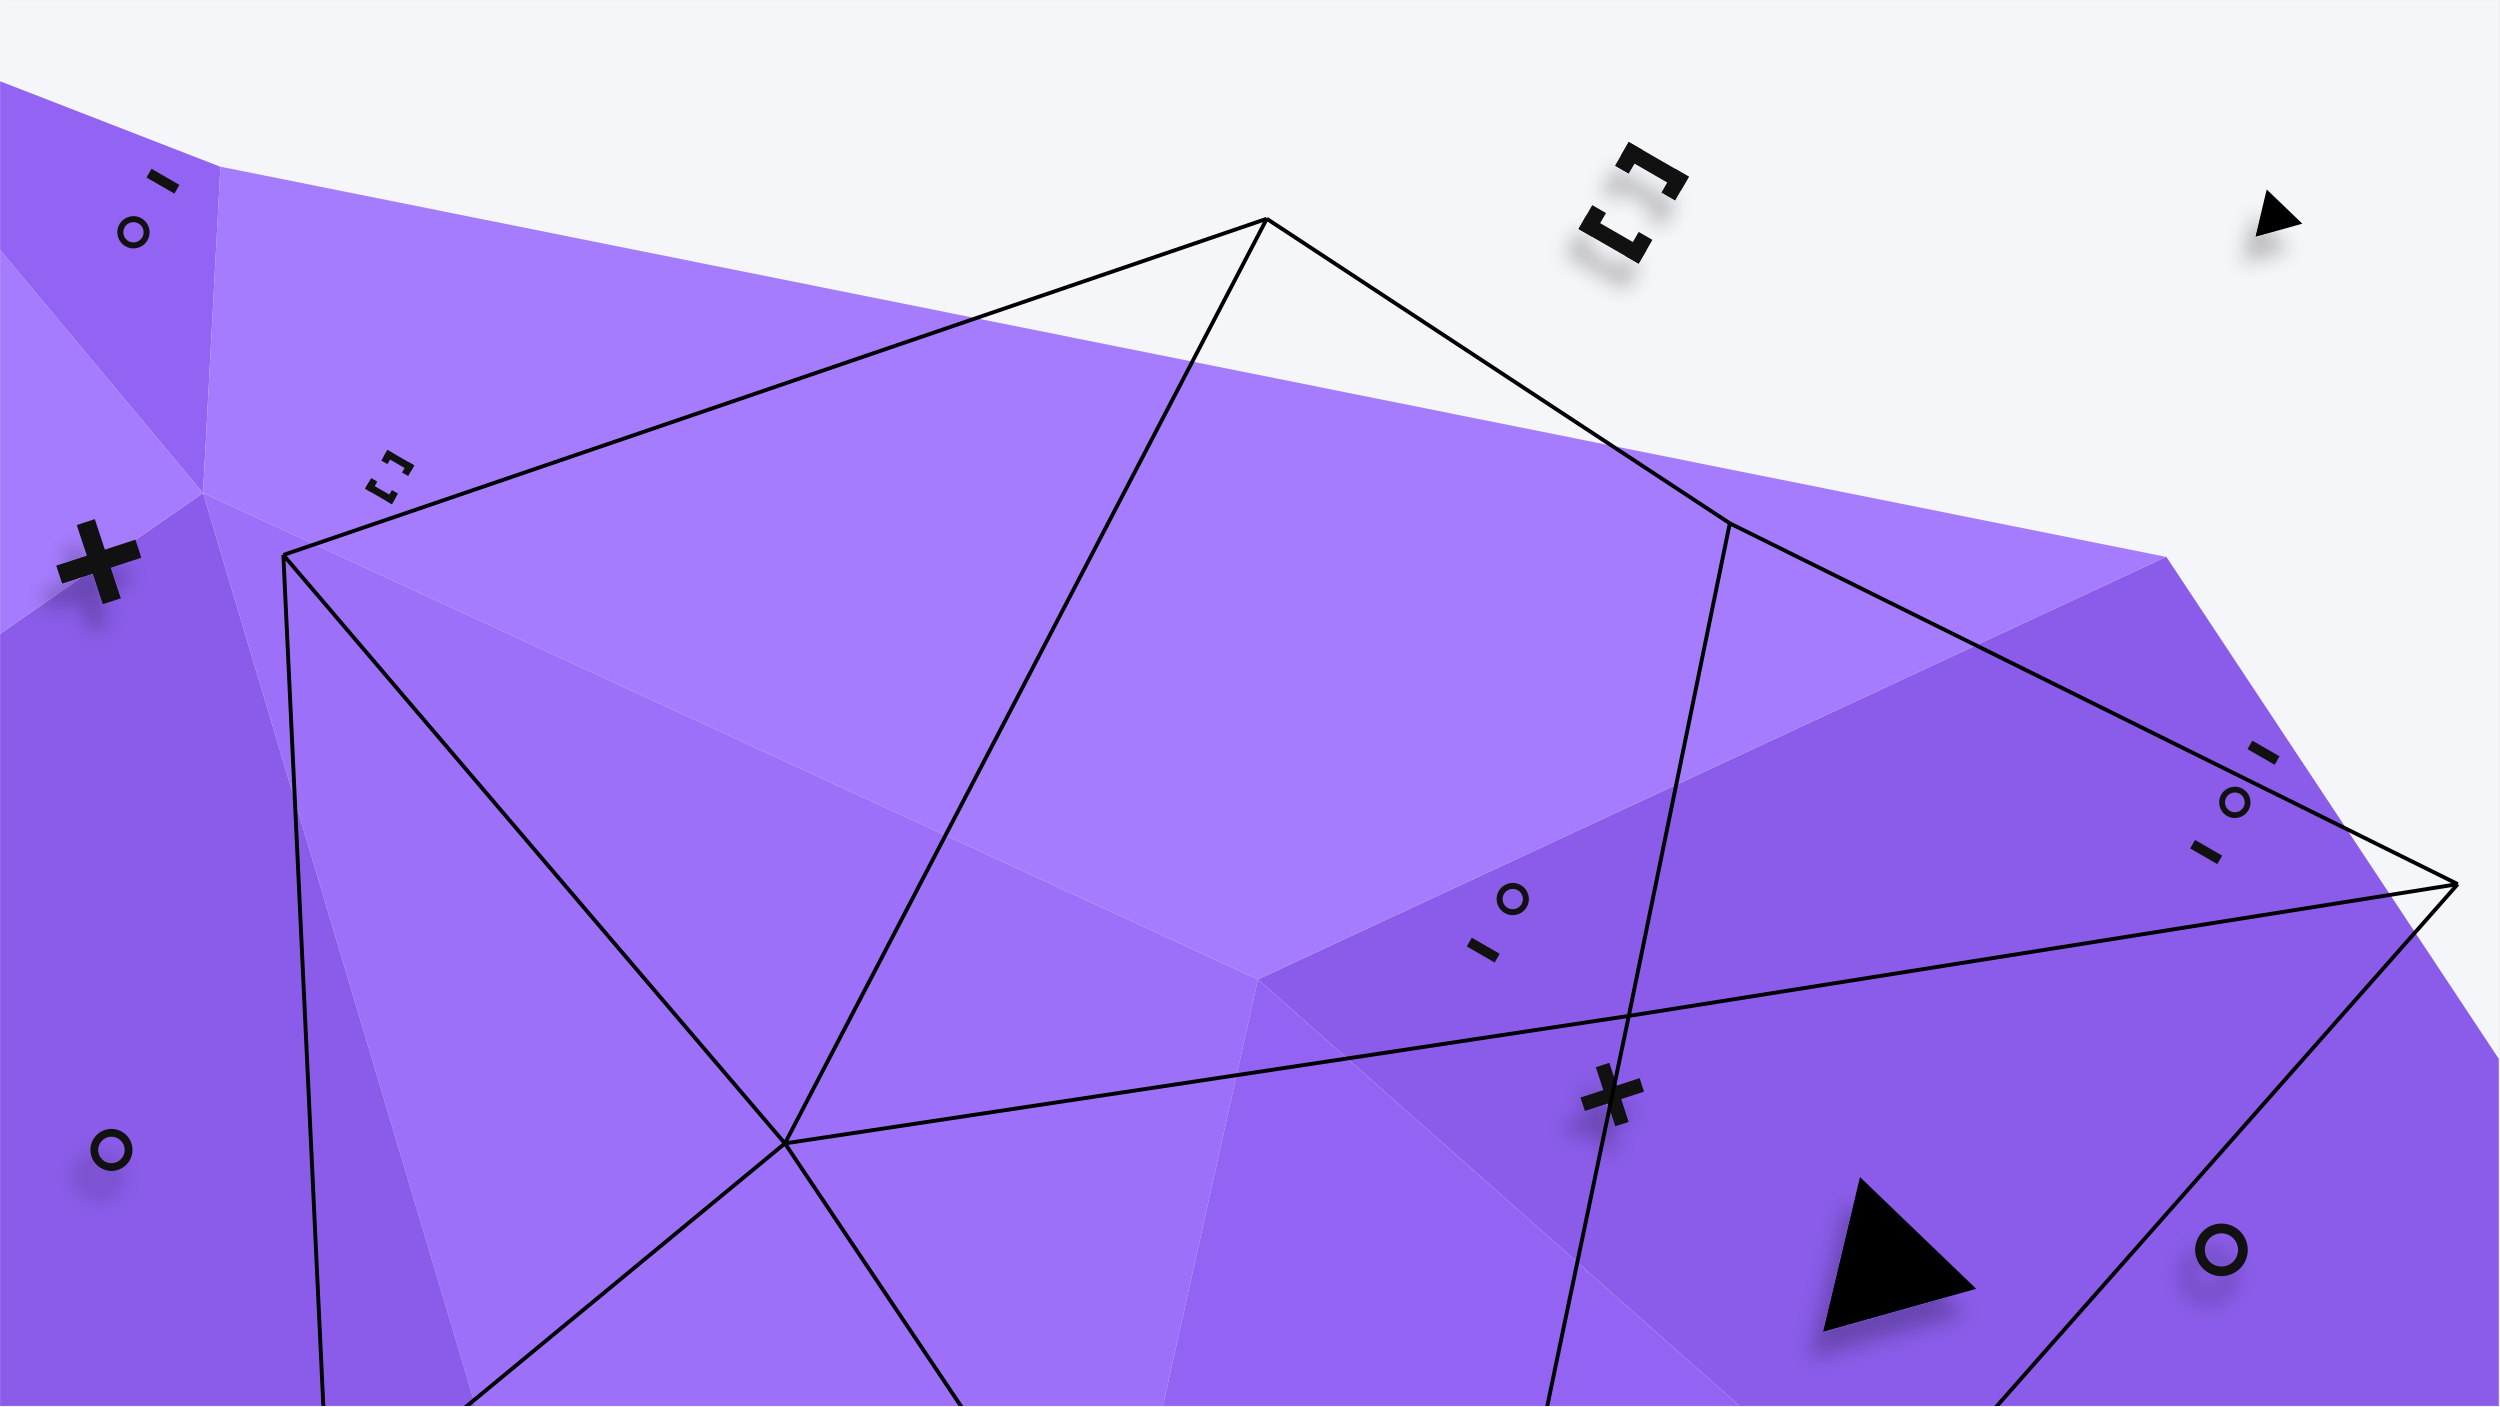
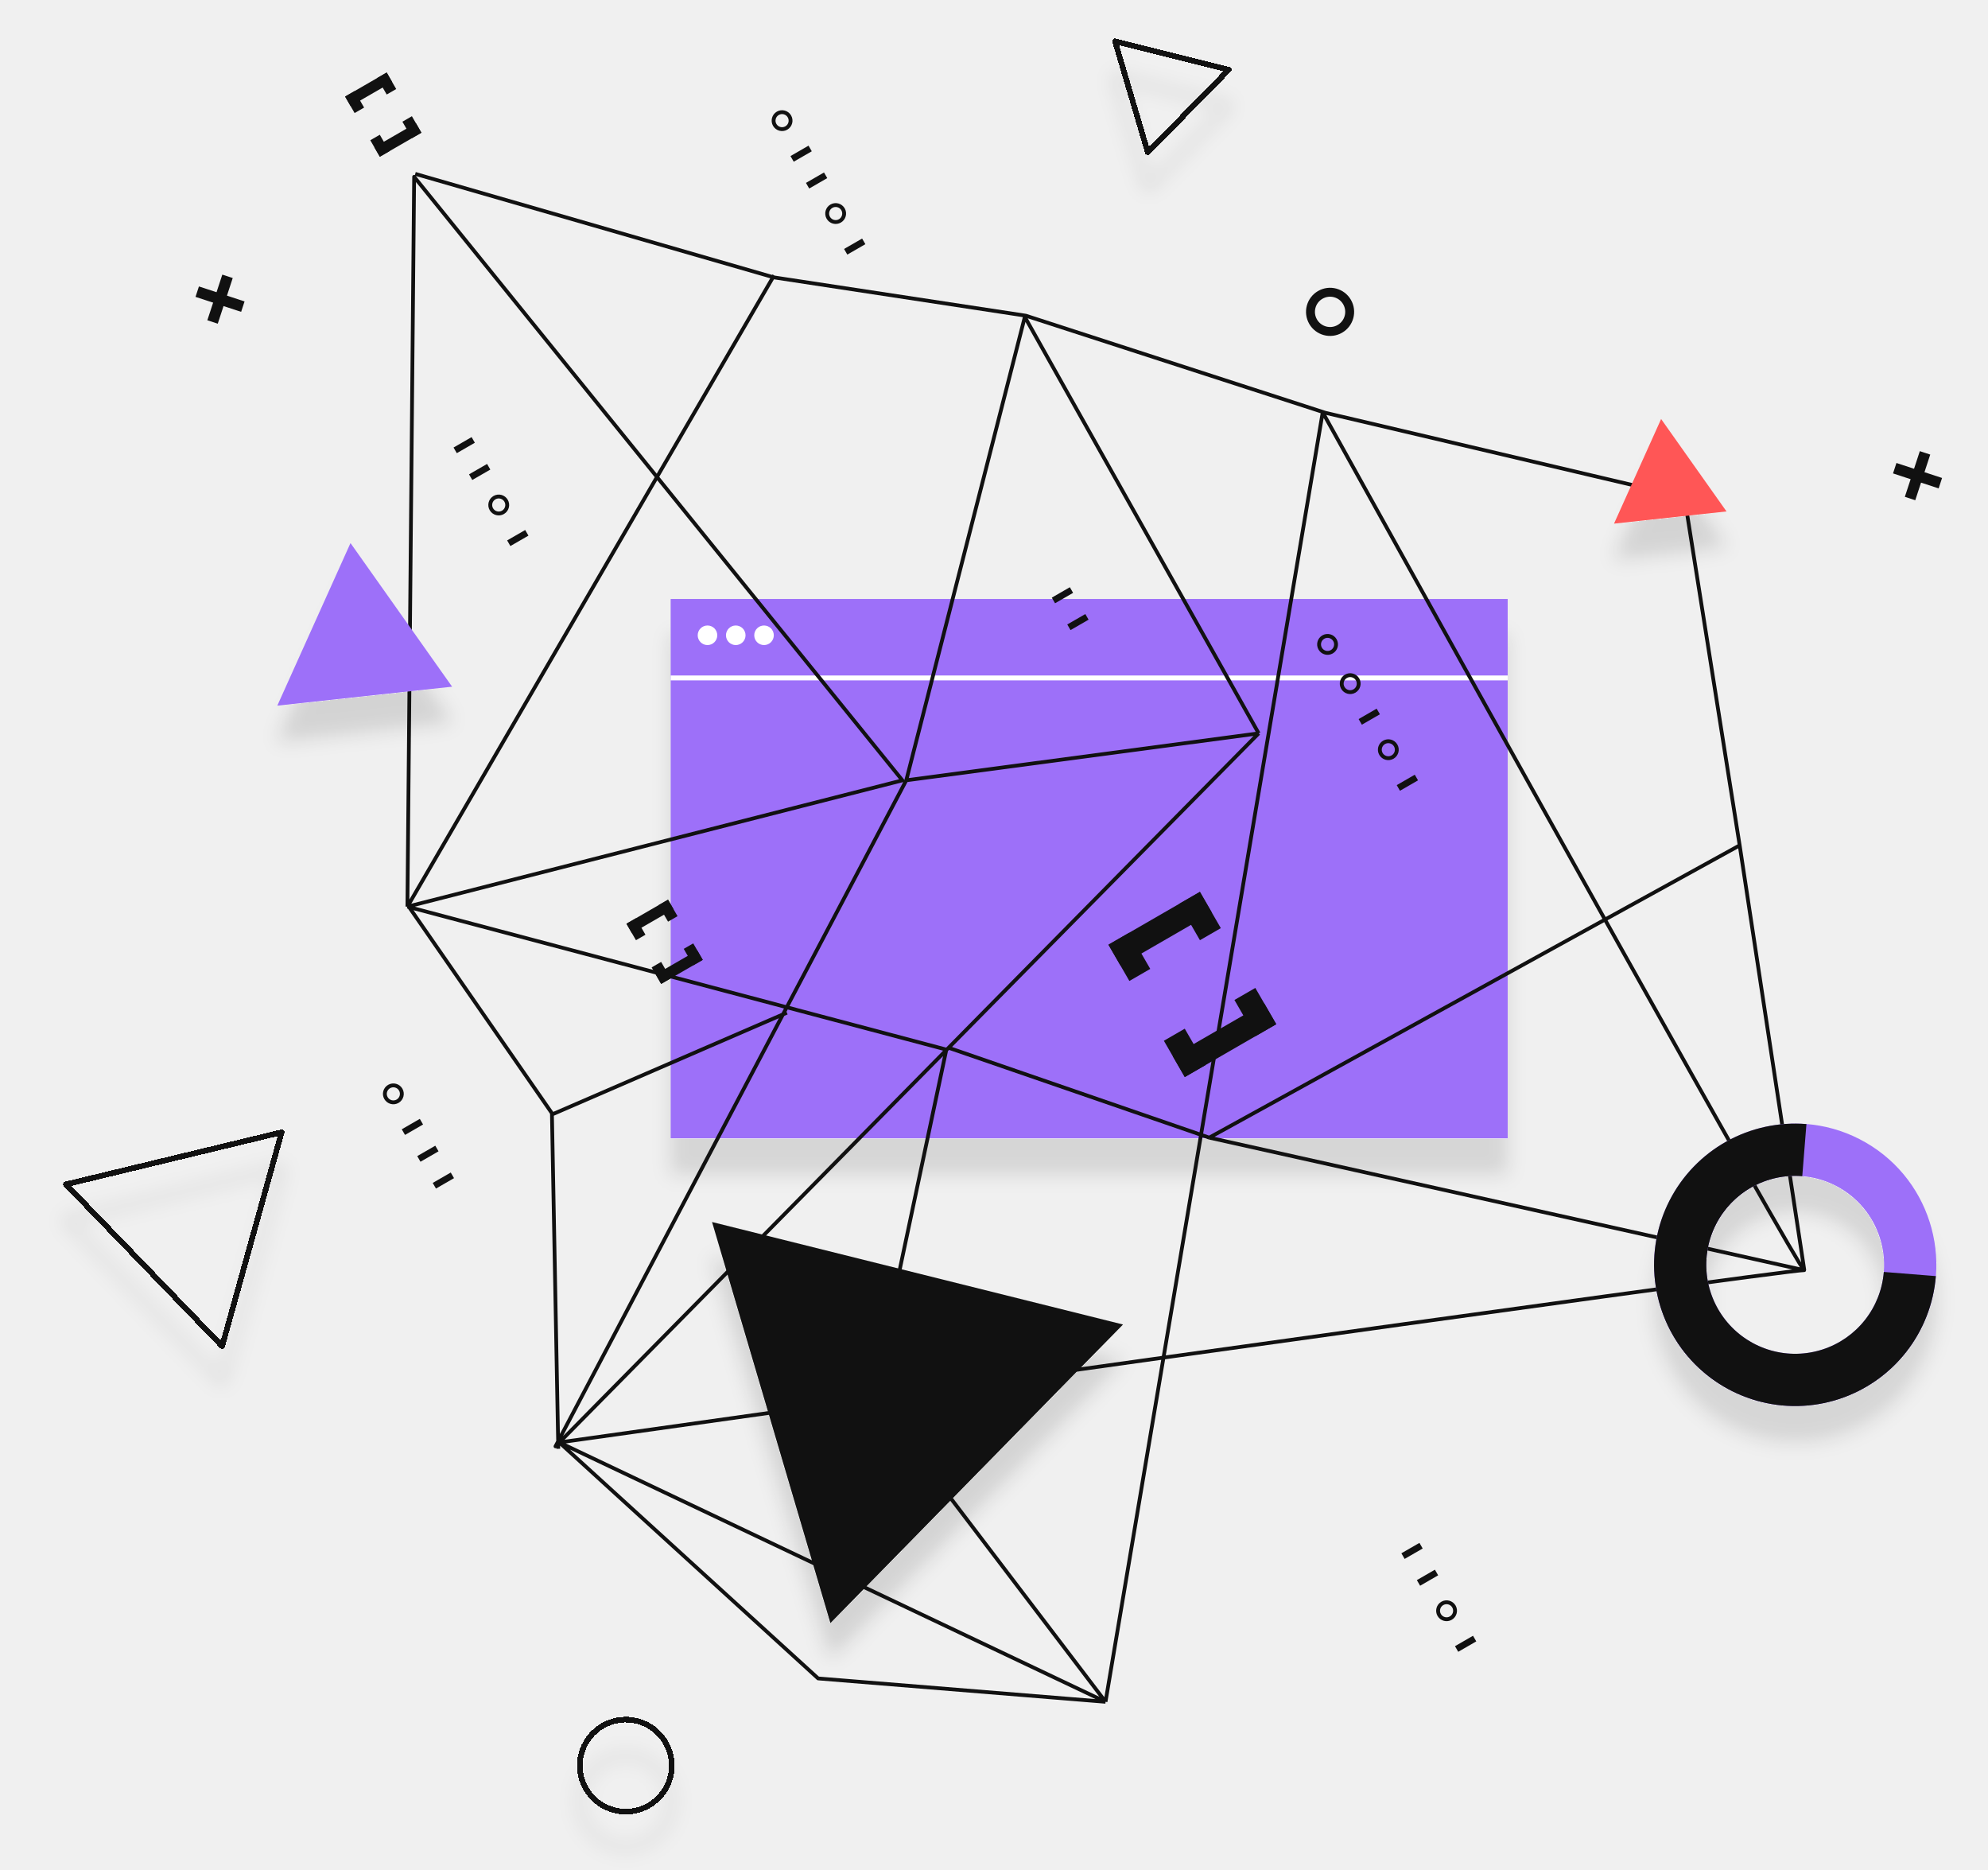
- <svg xmlns="http://www.w3.org/2000/svg" width="1921" height="1081" viewBox="0 0 1921 1081" fill="none">
-   <g clip-path="url(#clip0_329_1309)">
-     <rect width="1920" height="1080" transform="matrix(-1 0 0 1 1920.07 0.300781)" fill="#F5F6F9" />
-     <path d="M156.056 378.806L667.821 2093.95L966.58 752.556L156.056 378.806Z" fill="#9D70F9" />
-     <path d="M2153.07 1803.39L2207.76 1248.08L1664.59 427.815L966.568 752.555L2153.07 1803.39Z" fill="#8A5CE9" />
-     <path d="M156.03 378.852L-859.795 1082.91L667.952 2094.03L156.03 378.852Z" fill="#8A5CE9" />
-     <path d="M2153.09 1803.38L966.576 752.559L667.822 2093.96L2153.09 1803.38Z" fill="#9364F4" />
-     <path d="M169.38 128.151L-160.078 0.301L156.015 378.874L169.38 128.151Z" fill="#9364F4" />
-     <path d="M156.037 378.847L-160.059 0.309L-1165.25 105.314L-859.798 1082.92L156.037 378.847Z" fill="#A67CFF" />
-     <path d="M1664.47 427.907L169.359 128.093L156.025 378.834L966.586 752.557L1664.47 427.907Z" fill="#A67CFF" />
-     <rect width="24.085" height="7.517" transform="matrix(0.866025 0.5 0.5 -0.866025 1726.98 575.626)" fill="#111111" />
-     <path d="M1711.24 626.979C1717 630.305 1724.36 628.331 1727.69 622.571C1731.01 616.812 1729.04 609.446 1723.28 606.121C1717.52 602.795 1710.15 604.769 1706.83 610.529C1703.5 616.289 1705.48 623.654 1711.24 626.979ZM1721.05 609.983C1724.68 612.077 1725.92 616.715 1723.82 620.341C1721.73 623.968 1717.09 625.211 1713.47 623.117C1709.84 621.023 1708.6 616.386 1710.69 612.759C1712.78 609.132 1717.42 607.89 1721.05 609.983Z" fill="#111111" />
-     <rect width="24.085" height="7.517" transform="matrix(0.866025 0.5 0.5 -0.866025 1682.91 651.938)" fill="#111111" />
-     <g filter="url(#filter0_d_329_1309)">
-       <rect width="64.058" height="14.63" transform="matrix(-0.950132 0.311848 0.311848 0.950132 104.053 414.652)" fill="#111111" />
-       <rect width="64.058" height="14.63" transform="matrix(0.311848 0.950132 0.950132 -0.311848 58.9668 403.442)" fill="#111111" />
-     </g>
-     <g filter="url(#filter1_d_329_1309)">
-       <rect width="47.839" height="10.925" transform="matrix(-0.950132 0.311848 0.311848 0.950132 1259.88 828.419)" fill="#111111" />
-       <rect width="47.839" height="10.925" transform="matrix(0.311848 0.950132 0.950132 -0.311848 1226.21 820.047)" fill="#111111" />
-     </g>
-     <g filter="url(#filter2_d_329_1309)">
-       <path d="M77.558 897.598C85.286 902.06 95.167 899.412 99.628 891.684C104.09 883.957 101.442 874.076 93.715 869.614C85.987 865.153 76.106 867.801 71.644 875.528C67.183 883.255 69.831 893.137 77.558 897.598ZM90.723 874.796C95.588 877.605 97.255 883.827 94.446 888.693C91.637 893.558 85.415 895.225 80.55 892.416C75.684 889.607 74.017 883.385 76.826 878.52C79.635 873.654 85.857 871.987 90.723 874.796Z" fill="#111111" />
-     </g>
-     <path d="M973.393 168.104L603.131 878.581M973.393 168.104L217.725 426.434M973.393 168.104L1329.18 402.115M603.131 878.581L217.725 426.434M603.131 878.581L252.571 1168.11M603.131 878.581L1081.8 1592.97M603.131 878.581L1251.57 780.633M217.725 426.434L252.571 1168.11M252.571 1168.11L1081.8 1592.97M1329.18 402.115L1251.57 780.633M1329.18 402.115L1888.53 679.357M1251.57 780.633L1081.8 1592.97M1251.57 780.633L1888.53 679.357M1081.8 1592.97L1888.53 679.357" stroke="black" stroke-width="3" />
-     <rect width="9.433" height="5.436" transform="matrix(-0.5 0.866025 0.866025 0.5 297.713 345.724)" fill="#111111" />
-     <rect width="9.433" height="5.436" transform="matrix(-0.5 0.866025 0.866025 0.5 313.617 354.908)" fill="#111111" />
-     <rect width="23.803" height="5.436" transform="matrix(0.866025 0.5 0.5 -0.866025 294.994 350.432)" fill="#111111" />
-     <rect x="280.502" y="375.528" width="9.433" height="5.436" transform="rotate(-60 280.502 375.528)" fill="#111111" />
-     <rect x="296.41" y="384.709" width="9.433" height="5.436" transform="rotate(-60 296.41 384.709)" fill="#111111" />
-     <rect x="283.223" y="370.821" width="23.803" height="5.436" transform="rotate(30 283.223 370.821)" fill="#111111" />
-     <g filter="url(#filter3_d_329_1309)">
-       <path d="M1400.82 1023.36L1518.51 990.314L1429.2 904.455L1400.82 1023.36Z" fill="black" />
-     </g>
-     <g filter="url(#filter4_d_329_1309)">
-       <path d="M1696.85 977.943C1706.52 983.529 1718.9 980.214 1724.48 970.538C1730.07 960.862 1726.75 948.49 1717.08 942.903C1707.4 937.317 1695.03 940.632 1689.44 950.308C1683.86 959.984 1687.17 972.357 1696.85 977.943ZM1713.33 949.392C1719.42 952.909 1721.51 960.7 1717.99 966.792C1714.48 972.884 1706.69 974.972 1700.59 971.454C1694.5 967.937 1692.41 960.147 1695.93 954.054C1699.45 947.962 1707.24 945.874 1713.33 949.392Z" fill="#111111" />
-     </g>
-     <path d="M1156.2 701.563C1162.12 704.983 1169.7 702.954 1173.12 697.029C1176.54 691.105 1174.51 683.53 1168.58 680.109C1162.66 676.689 1155.08 678.719 1151.66 684.643C1148.24 690.567 1150.27 698.143 1156.2 701.563ZM1166.29 684.082C1170.02 686.236 1171.3 691.005 1169.14 694.736C1166.99 698.466 1162.22 699.744 1158.49 697.59C1154.76 695.437 1153.48 690.667 1155.64 686.937C1157.79 683.206 1162.56 681.928 1166.29 684.082Z" fill="#111111" />
-     <rect width="24.773" height="7.732" transform="matrix(0.866025 0.5 0.5 -0.866025 1127.07 727.237)" fill="#111111" />
-     <path d="M108.747 167.758C102.823 164.338 95.248 166.368 91.827 172.292C88.407 178.216 90.437 185.792 96.361 189.212C102.285 192.632 109.861 190.603 113.281 184.678C116.701 178.754 114.672 171.179 108.747 167.758ZM98.655 185.239C94.924 183.086 93.646 178.316 95.8 174.586C97.954 170.856 102.723 169.577 106.454 171.731C110.184 173.885 111.462 178.655 109.308 182.385C107.155 186.115 102.385 187.393 98.655 185.239Z" fill="#111111" />
-     <rect width="24.773" height="7.732" transform="matrix(-0.866026 -0.5 -0.5 0.866026 137.877 142.084)" fill="#111111" />
-     <g filter="url(#filter5_d_329_1309)">
-       <path d="M1733.05 181.988L1769.09 171.868L1741.74 145.573L1733.05 181.988Z" fill="black" />
-     </g>
-     <g filter="url(#filter6_d_329_1309)">
-       <rect width="21.153" height="12.19" transform="matrix(-0.5 0.866025 0.866025 0.5 1251.51 109.103)" fill="#111111" />
-       <rect width="21.153" height="12.19" transform="matrix(-0.5 0.866025 0.866025 0.5 1287.17 129.698)" fill="#111111" />
-       <rect width="53.377" height="12.19" transform="matrix(0.866025 0.5 0.5 -0.866025 1245.42 119.66)" fill="#111111" />
-       <rect x="1212.92" y="175.939" width="21.153" height="12.19" transform="rotate(-60 1212.92 175.939)" fill="#111111" />
-       <rect x="1248.59" y="196.528" width="21.153" height="12.19" transform="rotate(-60 1248.59 196.528)" fill="#111111" />
-       <rect x="1219.01" y="165.384" width="53.377" height="12.19" transform="rotate(30 1219.01 165.384)" fill="#111111" />
-     </g>
+ <svg xmlns="http://www.w3.org/2000/svg" width="1057" height="994" viewBox="0 0 1057 994" fill="none">
+   <g filter="url(#filter0_d_754_607)">
+     <rect width="445.035" height="286.695" transform="matrix(-1 0 0 1 801.621 318.388)" fill="#9D70F9" />
+     <rect width="445.035" height="2.604" transform="matrix(-1 0 0 1 801.621 359.058)" fill="white" />
+   </g>
+   <ellipse cx="5.202" cy="5.204" rx="5.202" ry="5.204" transform="matrix(-1 0 0 1 381.367 332.482)" fill="white" />
+   <ellipse cx="5.202" cy="5.204" rx="5.202" ry="5.204" transform="matrix(-1 0 0 1 396.396 332.482)" fill="white" />
+   <ellipse cx="5.202" cy="5.204" rx="5.202" ry="5.204" transform="matrix(-1 0 0 1 411.426 332.482)" fill="white" />
+   <path d="M481.853 414.768L544.885 168.475L669.229 389.814M481.853 414.768L669.229 389.814M481.853 414.768L295.345 768.817L669.229 389.814M411.596 146.352L349.313 253.544M349.313 253.544L216.615 481.927M349.313 253.544L479.791 414.793L216.615 481.927M349.313 253.544L220.196 93.979L216.615 481.927M216.615 481.927L503.168 557.915L464.137 742.024L587.798 904.594M297.382 766.729L434.999 892.176L587.798 904.594M297.382 766.729C383.93 754.525 504.26 737.613 618.62 721.64M297.382 766.729L587.798 904.594M959.246 675.158C954.59 671.267 787.165 370.477 703.267 219.181L618.62 721.64M959.246 675.158C959.289 675.195 959.318 675.205 959.333 675.19M959.246 675.158C959.321 675.162 959.35 675.173 959.333 675.19M959.246 675.158C954.856 674.928 793.737 697.182 618.62 721.64M959.333 675.19L924.965 449.349M959.333 675.19L642.942 604.72M618.62 721.64L587.798 904.594M220.78 92.414L411.499 147.448L545.452 167.811L704.613 219.4L895.611 264.32L924.965 449.349M924.965 449.349L642.942 604.72M642.942 604.72L504.187 556.871M418.376 538.302L293.453 592.422M217.146 481.624L293.453 591.747L296.829 770.106" stroke="#111111" stroke-width="2" stroke-linejoin="round" />
+   <rect width="25.534" height="5.834" transform="matrix(0.950088 0.311981 -0.311714 0.950176 105.771 152.258)" fill="#111111" />
+   <rect width="25.544" height="5.831" transform="matrix(-0.311714 0.950176 -0.950089 -0.311981 123.742 147.788)" fill="#111111" />
+   <rect width="10.122" height="5.832" transform="matrix(0.499823 0.866127 -0.865923 0.500177 205.598 38.557)" fill="#111111" />
+   <rect width="10.122" height="5.832" transform="matrix(0.499822 0.866128 -0.865923 0.500178 188.537 48.4131)" fill="#111111" />
+   <rect width="25.536" height="5.833" transform="matrix(-0.865923 0.500177 -0.499822 -0.866128 208.514 43.6091)" fill="#111111" />
+   <rect width="10.122" height="5.832" transform="matrix(-0.499823 -0.866128 -0.865923 0.500177 224.061 70.5428)" fill="#111111" />
+   <rect width="10.122" height="5.832" transform="matrix(-0.499823 -0.866128 -0.865923 0.500177 206.996 80.3955)" fill="#111111" />
+   <rect width="25.536" height="5.833" transform="matrix(-0.865923 0.500178 0.499822 0.866128 221.146 65.4907)" fill="#111111" />
+   <rect width="22.259" height="12.825" transform="matrix(0.499822 0.866128 -0.865922 0.500178 637.977 474.073)" fill="#111111" />
+   <rect width="22.259" height="12.825" transform="matrix(0.499822 0.866128 -0.865923 0.500178 600.457 495.746)" fill="#111111" />
+   <rect width="56.154" height="12.828" transform="matrix(-0.865923 0.500177 -0.499823 -0.866128 644.389 485.183)" fill="#111111" />
+   <rect width="22.259" height="12.825" transform="matrix(-0.499822 -0.866128 -0.865923 0.500177 678.568 544.414)" fill="#111111" />
+   <rect width="22.259" height="12.825" transform="matrix(-0.499823 -0.866127 -0.865923 0.500177 641.049 566.082)" fill="#111111" />
+   <rect width="56.154" height="12.828" transform="matrix(-0.865923 0.500177 0.499823 0.866127 672.154 533.305)" fill="#111111" />
+   <rect width="10.122" height="5.832" transform="matrix(0.499824 0.866127 -0.865924 0.500176 355.186 478.231)" fill="#111111" />
+   <rect width="10.122" height="5.832" transform="matrix(0.499822 0.866128 -0.865922 0.500178 338.125 488.087)" fill="#111111" />
+   <rect width="25.536" height="5.833" transform="matrix(-0.865924 0.500176 -0.499824 -0.866127 358.102 483.283)" fill="#111111" />
+   <rect width="10.122" height="5.832" transform="matrix(-0.499821 -0.866129 -0.865922 0.500179 373.643 510.217)" fill="#111111" />
+   <rect width="10.122" height="5.832" transform="matrix(-0.499824 -0.866127 -0.865924 0.500176 356.578 520.07)" fill="#111111" />
+   <rect width="25.536" height="5.833" transform="matrix(-0.865923 0.500177 0.499823 0.866128 370.729 505.165)" fill="#111111" />
+   <rect width="25.534" height="5.834" transform="matrix(0.950089 0.31198 -0.311715 0.950176 1008.32 246.1)" fill="#111111" />
+   <rect width="25.544" height="5.831" transform="matrix(-0.311716 0.950175 -0.950089 -0.311979 1026.29 241.63)" fill="#111111" />
+   <path d="M211.913 586.241C209.263 587.771 205.875 586.863 204.344 584.213C202.814 581.564 203.722 578.176 206.372 576.647C209.022 575.117 212.41 576.025 213.94 578.675C215.471 581.324 214.563 584.712 211.913 586.241ZM207.398 578.423C205.73 579.386 205.158 581.519 206.121 583.188C207.085 584.856 209.218 585.428 210.887 584.465C212.555 583.502 213.127 581.369 212.163 579.7C211.2 578.032 209.066 577.46 207.398 578.423Z" fill="#111111" />
+   <rect width="11.08" height="3.458" transform="matrix(-0.86609 0.499887 -0.500112 -0.86596 224.939 597.73)" fill="#111111" />
+   <rect width="11.08" height="3.458" transform="matrix(-0.86609 0.499887 -0.500112 -0.86596 233.166 611.988)" fill="#111111" />
+   <rect width="11.08" height="3.458" transform="matrix(-0.86609 0.499887 -0.500112 -0.86596 241.395 626.246)" fill="#111111" />
+   <path d="M418.591 68.928C415.941 70.458 412.552 69.55 411.022 66.9C409.492 64.251 410.4 60.863 413.05 59.334C415.7 57.804 419.088 58.712 420.618 61.362C422.148 64.011 421.241 67.399 418.591 68.928ZM414.076 61.11C412.407 62.073 411.836 64.206 412.799 65.875C413.763 67.543 415.896 68.115 417.565 67.152C419.233 66.189 419.805 64.055 418.841 62.387C417.878 60.719 415.744 60.147 414.076 61.11Z" fill="#111111" />
+   <rect width="11.08" height="3.458" transform="matrix(-0.86609 0.499887 -0.500112 -0.86596 431.617 80.4169)" fill="#111111" />
+   <rect width="11.08" height="3.458" transform="matrix(-0.86609 0.499887 -0.500112 -0.86596 439.844 94.6748)" fill="#111111" />
+   <path d="M447.085 118.303C444.435 119.833 441.046 118.925 439.516 116.275C437.986 113.626 438.894 110.238 441.544 108.709C444.194 107.179 447.582 108.087 449.112 110.737C450.642 113.386 449.735 116.774 447.085 118.303ZM442.57 110.486C440.901 111.449 440.33 113.582 441.293 115.25C442.257 116.918 444.39 117.49 446.059 116.527C447.727 115.564 448.299 113.431 447.335 111.762C446.372 110.094 444.238 109.523 442.57 110.486Z" fill="#111111" />
+   <rect width="11.08" height="3.458" transform="matrix(-0.86609 0.499887 -0.500112 -0.86596 460.109 129.792)" fill="#111111" />
+   <rect width="11.08" height="3.458" transform="matrix(-0.86609 0.499887 -0.500112 -0.86596 252.473 235.341)" fill="#111111" />
+   <rect width="11.08" height="3.458" transform="matrix(-0.86609 0.499887 -0.500112 -0.86596 260.701 249.599)" fill="#111111" />
+   <path d="M267.942 273.227C265.292 274.757 261.904 273.849 260.374 271.199C258.844 268.55 259.751 265.162 262.401 263.633C265.051 262.103 268.44 263.011 269.97 265.661C271.5 268.31 270.592 271.698 267.942 273.227ZM263.427 265.409C261.759 266.372 261.187 268.505 262.151 270.173C263.114 271.842 265.248 272.413 266.916 271.45C268.585 270.487 269.156 268.354 268.193 266.686C267.229 265.018 265.096 264.446 263.427 265.409Z" fill="#111111" />
+   <rect width="11.08" height="3.458" transform="matrix(-0.86609 0.499887 -0.500112 -0.86596 280.967 284.716)" fill="#111111" />
+   <path d="M713.585 176.85C707.467 180.383 699.646 178.286 696.114 172.167C692.582 166.047 694.678 158.221 700.795 154.688C706.912 151.154 714.734 153.251 718.266 159.371C721.798 165.491 719.702 173.317 713.585 176.85ZM703.163 158.792C699.312 161.016 697.992 165.944 700.216 169.797C702.44 173.65 707.365 174.971 711.216 172.746C715.068 170.521 716.387 165.594 714.164 161.74C711.94 157.887 707.015 156.567 703.163 158.792Z" fill="#111111" />
+   <g filter="url(#filter1_d_754_607)">
+     <path d="M344.956 959.716C333.259 966.473 318.3 962.463 311.546 950.759C304.792 939.055 308.8 924.09 320.498 917.333C332.196 910.576 347.154 914.586 353.908 926.29C360.663 937.994 356.654 952.959 344.956 959.716Z" stroke="#111111" stroke-width="3" stroke-linejoin="round" shape-rendering="crispEdges" />
+   </g>
+   <g filter="url(#filter2_d_754_607)">
+     <path d="M441.514 862.781L378.588 649.561L597.1 704.048L441.514 862.781Z" fill="#111111" />
+   </g>
+   <rect width="11.08" height="3.458" transform="matrix(-0.86609 0.499887 -0.500113 -0.86596 756.428 823.108)" fill="#111111" />
+   <rect width="11.08" height="3.458" transform="matrix(-0.86609 0.499887 -0.500113 -0.86596 764.656 837.366)" fill="#111111" />
+   <path d="M771.897 860.995C769.248 862.524 765.859 861.616 764.329 858.967C762.799 856.317 763.706 852.93 766.356 851.4C769.006 849.871 772.395 850.779 773.925 853.428C775.455 856.078 774.547 859.465 771.897 860.995ZM767.382 853.177C765.714 854.14 765.142 856.273 766.106 857.941C767.069 859.609 769.203 860.181 770.871 859.218C772.54 858.255 773.111 856.122 772.148 854.454C771.184 852.786 769.051 852.214 767.382 853.177Z" fill="#111111" />
+   <rect width="11.08" height="3.458" transform="matrix(-0.86609 0.499887 -0.500113 -0.86596 784.922 872.483)" fill="#111111" />
+   <g filter="url(#filter3_d_754_607)">
+     <path d="M917.973 271.858L858.15 278.35L883.2 222.725L917.973 271.858Z" fill="#FF5656" />
+   </g>
+   <g filter="url(#filter4_d_754_607)">
+     <path d="M240.388 365.013L147.432 375.101L186.357 288.667L240.388 365.013Z" fill="#9D70F9" />
+   </g>
+   <path d="M708.622 347.329C705.972 348.859 702.584 347.951 701.053 345.301C699.523 342.652 700.431 339.264 703.081 337.735C705.731 336.205 709.119 337.113 710.649 339.763C712.18 342.412 711.272 345.8 708.622 347.329ZM704.107 339.511C702.439 340.474 701.867 342.607 702.83 344.276C703.794 345.944 705.927 346.516 707.596 345.553C709.264 344.59 709.836 342.457 708.872 340.788C707.909 339.12 705.775 338.548 704.107 339.511Z" fill="#111111" />
+   <path d="M720.659 368.189C718.009 369.718 714.621 368.81 713.091 366.161C711.56 363.511 712.468 360.123 715.118 358.594C717.768 357.065 721.156 357.973 722.687 360.622C724.217 363.271 723.309 366.659 720.659 368.189ZM716.144 360.371C714.476 361.334 713.904 363.467 714.868 365.135C715.831 366.803 717.965 367.375 719.633 366.412C721.301 365.449 721.873 363.316 720.91 361.648C719.946 359.979 717.813 359.408 716.144 360.371Z" fill="#111111" />
+   <rect width="11.08" height="3.458" transform="matrix(-0.86609 0.499887 -0.500112 -0.86596 733.686 379.677)" fill="#111111" />
+   <path d="M740.925 403.306C738.275 404.835 734.886 403.927 733.356 401.278C731.826 398.628 732.734 395.241 735.384 393.711C738.034 392.182 741.422 393.09 742.952 395.739C744.482 398.389 743.575 401.776 740.925 403.306ZM736.41 395.488C734.741 396.451 734.17 398.584 735.133 400.252C736.097 401.92 738.23 402.492 739.899 401.529C741.567 400.566 742.139 398.433 741.175 396.765C740.212 395.097 738.078 394.525 736.41 395.488Z" fill="#111111" />
+   <rect width="11.08" height="3.458" transform="matrix(-0.86609 0.499887 -0.500112 -0.86596 753.951 414.794)" fill="#111111" />
+   <rect width="11.08" height="3.458" transform="matrix(-0.86609 0.499887 -0.500112 -0.86596 570.557 315.134)" fill="#111111" />
+   <rect width="11.08" height="3.458" transform="matrix(-0.86609 0.499887 -0.500112 -0.86596 578.785 329.392)" fill="#111111" />
+   <g filter="url(#filter5_d_754_607)">
+     <path d="M35.059 629.544L149.741 601.871L118.116 715.578L35.059 629.544Z" stroke="#111111" stroke-width="3" stroke-linejoin="round" shape-rendering="crispEdges" />
+   </g>
+   <g filter="url(#filter6_d_754_607)">
+     <path d="M653.326 37.035L610.265 80.966L592.85 21.954L653.326 37.035Z" stroke="#111111" stroke-width="3" stroke-linejoin="round" shape-rendering="crispEdges" />
+   </g>
+   <g filter="url(#filter7_d_754_607)">
+     <path d="M992.009 607.316C1027.9 628.049 1040.2 673.968 1019.48 709.879C998.755 745.791 952.857 758.095 916.963 737.361C881.069 716.628 868.77 670.709 889.494 634.797C910.217 598.886 956.115 586.582 992.009 607.316ZM930.86 713.28C953.46 726.334 982.36 718.587 995.408 695.976C1008.46 673.365 1000.71 644.452 978.112 631.397C955.512 618.342 926.613 626.09 913.564 648.701C900.516 671.312 908.259 700.225 930.86 713.28Z" fill="#9D70F9" />
+     <path d="M1029.29 678.318C1028.11 693.121 1022.57 707.24 1013.37 718.891C1004.16 730.542 991.714 739.201 977.592 743.773C963.47 748.345 948.31 748.625 934.03 744.577C919.749 740.529 906.989 732.336 897.362 721.032C887.736 709.729 881.676 695.824 879.949 681.075C878.222 666.326 880.905 651.396 887.66 638.173C894.414 624.949 904.936 614.027 917.894 606.786C930.853 599.546 945.667 596.312 960.463 597.495L958.249 625.214C948.933 624.469 939.606 626.505 931.446 631.064C923.287 635.623 916.662 642.5 912.409 650.826C908.156 659.152 906.467 668.553 907.554 677.839C908.642 687.126 912.457 695.881 918.518 702.998C924.58 710.115 932.614 715.275 941.606 717.823C950.598 720.372 960.143 720.196 969.035 717.317C977.926 714.438 985.765 708.986 991.56 701.65C997.354 694.314 1000.84 685.424 1001.59 676.104L1029.29 678.318Z" fill="#111111" />
  </g>
  <defs>
-     <filter id="filter0_d_329_1309" x="18.189" y="398.88" width="95.426" height="100.426" filterUnits="userSpaceOnUse" color-interpolation-filters="sRGB">
+     <filter id="filter0_d_754_607" x="346.586" y="318.388" width="465.035" height="315.695" filterUnits="userSpaceOnUse" color-interpolation-filters="sRGB">
      <feFlood flood-opacity="0" result="BackgroundImageFix" />
      <feColorMatrix in="SourceAlpha" type="matrix" values="0 0 0 0 0 0 0 0 0 0 0 0 0 0 0 0 0 0 127 0" result="hardAlpha" />
-       <feOffset dx="-10" dy="20" />
-       <feGaussianBlur stdDeviation="7.5" />
+       <feOffset dy="19" />
+       <feGaussianBlur stdDeviation="5" />
      <feComposite in2="hardAlpha" operator="out" />
-       <feColorMatrix type="matrix" values="0 0 0 0 0 0 0 0 0 0 0 0 0 0 0 0 0 0 0.24 0" />
-       <feBlend mode="normal" in2="BackgroundImageFix" result="effect1_dropShadow_329_1309" />
-       <feBlend mode="normal" in="SourceGraphic" in2="effect1_dropShadow_329_1309" result="shape" />
+       <feColorMatrix type="matrix" values="0 0 0 0 0 0 0 0 0 0 0 0 0 0 0 0 0 0 0.11 0" />
+       <feBlend mode="normal" in2="BackgroundImageFix" result="effect1_dropShadow_754_607" />
+       <feBlend mode="normal" in="SourceGraphic" in2="effect1_dropShadow_754_607" result="shape" />
    </filter>
-     <filter id="filter1_d_329_1309" x="1189.43" y="816.64" width="78.859" height="83.86" filterUnits="userSpaceOnUse" color-interpolation-filters="sRGB">
+     <filter id="filter1_d_754_607" x="296.766" y="912.55" width="71.924" height="80.949" filterUnits="userSpaceOnUse" color-interpolation-filters="sRGB">
      <feFlood flood-opacity="0" result="BackgroundImageFix" />
      <feColorMatrix in="SourceAlpha" type="matrix" values="0 0 0 0 0 0 0 0 0 0 0 0 0 0 0 0 0 0 127 0" result="hardAlpha" />
-       <feOffset dx="-10" dy="20" />
-       <feGaussianBlur stdDeviation="7.5" />
+       <feOffset dy="19" />
+       <feGaussianBlur stdDeviation="5" />
      <feComposite in2="hardAlpha" operator="out" />
-       <feColorMatrix type="matrix" values="0 0 0 0 0 0 0 0 0 0 0 0 0 0 0 0 0 0 0.24 0" />
-       <feBlend mode="normal" in2="BackgroundImageFix" result="effect1_dropShadow_329_1309" />
-       <feBlend mode="normal" in="SourceGraphic" in2="effect1_dropShadow_329_1309" result="shape" />
+       <feColorMatrix type="matrix" values="0 0 0 0 0 0 0 0 0 0 0 0 0 0 0 0 0 0 0.11 0" />
+       <feBlend mode="normal" in2="BackgroundImageFix" result="effect1_dropShadow_754_607" />
+       <feBlend mode="normal" in="SourceGraphic" in2="effect1_dropShadow_754_607" result="shape" />
    </filter>
-     <filter id="filter2_d_329_1309" x="44.477" y="867.447" width="62.318" height="67.318" filterUnits="userSpaceOnUse" color-interpolation-filters="sRGB">
+     <filter id="filter2_d_754_607" x="368.588" y="649.561" width="238.512" height="242.219" filterUnits="userSpaceOnUse" color-interpolation-filters="sRGB">
      <feFlood flood-opacity="0" result="BackgroundImageFix" />
      <feColorMatrix in="SourceAlpha" type="matrix" values="0 0 0 0 0 0 0 0 0 0 0 0 0 0 0 0 0 0 127 0" result="hardAlpha" />
-       <feOffset dx="-10" dy="20" />
-       <feGaussianBlur stdDeviation="7.5" />
+       <feOffset dy="19" />
+       <feGaussianBlur stdDeviation="5" />
      <feComposite in2="hardAlpha" operator="out" />
-       <feColorMatrix type="matrix" values="0 0 0 0 0 0 0 0 0 0 0 0 0 0 0 0 0 0 0.24 0" />
-       <feBlend mode="normal" in2="BackgroundImageFix" result="effect1_dropShadow_329_1309" />
-       <feBlend mode="normal" in="SourceGraphic" in2="effect1_dropShadow_329_1309" result="shape" />
+       <feColorMatrix type="matrix" values="0 0 0 0 0 0 0 0 0 0 0 0 0 0 0 0 0 0 0.12 0" />
+       <feBlend mode="normal" in2="BackgroundImageFix" result="effect1_dropShadow_754_607" />
+       <feBlend mode="normal" in="SourceGraphic" in2="effect1_dropShadow_754_607" result="shape" />
    </filter>
-     <filter id="filter3_d_329_1309" x="1375.82" y="904.455" width="147.693" height="153.903" filterUnits="userSpaceOnUse" color-interpolation-filters="sRGB">
+     <filter id="filter3_d_754_607" x="848.15" y="222.725" width="79.822" height="84.625" filterUnits="userSpaceOnUse" color-interpolation-filters="sRGB">
      <feFlood flood-opacity="0" result="BackgroundImageFix" />
      <feColorMatrix in="SourceAlpha" type="matrix" values="0 0 0 0 0 0 0 0 0 0 0 0 0 0 0 0 0 0 127 0" result="hardAlpha" />
-       <feOffset dx="-10" dy="20" />
-       <feGaussianBlur stdDeviation="7.5" />
+       <feOffset dy="19" />
+       <feGaussianBlur stdDeviation="5" />
      <feComposite in2="hardAlpha" operator="out" />
-       <feColorMatrix type="matrix" values="0 0 0 0 0 0 0 0 0 0 0 0 0 0 0 0 0 0 0.24 0" />
-       <feBlend mode="normal" in2="BackgroundImageFix" result="effect1_dropShadow_329_1309" />
-       <feBlend mode="normal" in="SourceGraphic" in2="effect1_dropShadow_329_1309" result="shape" />
+       <feColorMatrix type="matrix" values="0 0 0 0 0 0 0 0 0 0 0 0 0 0 0 0 0 0 0.12 0" />
+       <feBlend mode="normal" in2="BackgroundImageFix" result="effect1_dropShadow_754_607" />
+       <feBlend mode="normal" in="SourceGraphic" in2="effect1_dropShadow_754_607" result="shape" />
    </filter>
-     <filter id="filter4_d_329_1309" x="1661.73" y="940.189" width="70.467" height="75.468" filterUnits="userSpaceOnUse" color-interpolation-filters="sRGB">
+     <filter id="filter4_d_754_607" x="137.432" y="288.667" width="112.957" height="115.433" filterUnits="userSpaceOnUse" color-interpolation-filters="sRGB">
      <feFlood flood-opacity="0" result="BackgroundImageFix" />
      <feColorMatrix in="SourceAlpha" type="matrix" values="0 0 0 0 0 0 0 0 0 0 0 0 0 0 0 0 0 0 127 0" result="hardAlpha" />
-       <feOffset dx="-10" dy="20" />
-       <feGaussianBlur stdDeviation="7.5" />
+       <feOffset dy="19" />
+       <feGaussianBlur stdDeviation="5" />
      <feComposite in2="hardAlpha" operator="out" />
-       <feColorMatrix type="matrix" values="0 0 0 0 0 0 0 0 0 0 0 0 0 0 0 0 0 0 0.24 0" />
-       <feBlend mode="normal" in2="BackgroundImageFix" result="effect1_dropShadow_329_1309" />
-       <feBlend mode="normal" in="SourceGraphic" in2="effect1_dropShadow_329_1309" result="shape" />
+       <feColorMatrix type="matrix" values="0 0 0 0 0 0 0 0 0 0 0 0 0 0 0 0 0 0 0.12 0" />
+       <feBlend mode="normal" in2="BackgroundImageFix" result="effect1_dropShadow_754_607" />
+       <feBlend mode="normal" in="SourceGraphic" in2="effect1_dropShadow_754_607" result="shape" />
    </filter>
-     <filter id="filter5_d_329_1309" x="1708.04" y="145.572" width="66.045" height="71.416" filterUnits="userSpaceOnUse" color-interpolation-filters="sRGB">
+     <filter id="filter5_d_754_607" x="22.16" y="599.814" width="139.709" height="147.692" filterUnits="userSpaceOnUse" color-interpolation-filters="sRGB">
      <feFlood flood-opacity="0" result="BackgroundImageFix" />
      <feColorMatrix in="SourceAlpha" type="matrix" values="0 0 0 0 0 0 0 0 0 0 0 0 0 0 0 0 0 0 127 0" result="hardAlpha" />
-       <feOffset dx="-10" dy="20" />
-       <feGaussianBlur stdDeviation="7.5" />
+       <feOffset dy="19" />
+       <feGaussianBlur stdDeviation="5" />
      <feComposite in2="hardAlpha" operator="out" />
-       <feColorMatrix type="matrix" values="0 0 0 0 0 0 0 0 0 0 0 0 0 0 0 0 0 0 0.24 0" />
-       <feBlend mode="normal" in2="BackgroundImageFix" result="effect1_dropShadow_329_1309" />
-       <feBlend mode="normal" in="SourceGraphic" in2="effect1_dropShadow_329_1309" result="shape" />
+       <feColorMatrix type="matrix" values="0 0 0 0 0 0 0 0 0 0 0 0 0 0 0 0 0 0 0.11 0" />
+       <feBlend mode="normal" in2="BackgroundImageFix" result="effect1_dropShadow_754_607" />
+       <feBlend mode="normal" in="SourceGraphic" in2="effect1_dropShadow_754_607" result="shape" />
    </filter>
-     <filter id="filter6_d_329_1309" x="1187.92" y="109.103" width="114.82" height="128.526" filterUnits="userSpaceOnUse" color-interpolation-filters="sRGB">
+     <filter id="filter6_d_754_607" x="580.67" y="19.865" width="85.562" height="92.975" filterUnits="userSpaceOnUse" color-interpolation-filters="sRGB">
      <feFlood flood-opacity="0" result="BackgroundImageFix" />
      <feColorMatrix in="SourceAlpha" type="matrix" values="0 0 0 0 0 0 0 0 0 0 0 0 0 0 0 0 0 0 127 0" result="hardAlpha" />
-       <feOffset dx="-10" dy="20" />
-       <feGaussianBlur stdDeviation="7.5" />
+       <feOffset dy="19" />
+       <feGaussianBlur stdDeviation="5" />
      <feComposite in2="hardAlpha" operator="out" />
-       <feColorMatrix type="matrix" values="0 0 0 0 0 0 0 0 0 0 0 0 0 0 0 0 0 0 0.24 0" />
-       <feBlend mode="normal" in2="BackgroundImageFix" result="effect1_dropShadow_329_1309" />
-       <feBlend mode="normal" in="SourceGraphic" in2="effect1_dropShadow_329_1309" result="shape" />
+       <feColorMatrix type="matrix" values="0 0 0 0 0 0 0 0 0 0 0 0 0 0 0 0 0 0 0.12 0" />
+       <feBlend mode="normal" in2="BackgroundImageFix" result="effect1_dropShadow_754_607" />
+       <feBlend mode="normal" in="SourceGraphic" in2="effect1_dropShadow_754_607" result="shape" />
    </filter>
-     <clipPath id="clip0_329_1309">
-       <rect width="1920" height="1080" fill="white" transform="matrix(-1 0 0 1 1920.07 0.300781)" />
-     </clipPath>
+     <filter id="filter7_d_754_607" x="869.428" y="597.244" width="170.117" height="179.189" filterUnits="userSpaceOnUse" color-interpolation-filters="sRGB">
+       <feFlood flood-opacity="0" result="BackgroundImageFix" />
+       <feColorMatrix in="SourceAlpha" type="matrix" values="0 0 0 0 0 0 0 0 0 0 0 0 0 0 0 0 0 0 127 0" result="hardAlpha" />
+       <feOffset dy="19" />
+       <feGaussianBlur stdDeviation="5" />
+       <feComposite in2="hardAlpha" operator="out" />
+       <feColorMatrix type="matrix" values="0 0 0 0 0 0 0 0 0 0 0 0 0 0 0 0 0 0 0.11 0" />
+       <feBlend mode="normal" in2="BackgroundImageFix" result="effect1_dropShadow_754_607" />
+       <feBlend mode="normal" in="SourceGraphic" in2="effect1_dropShadow_754_607" result="shape" />
+     </filter>
  </defs>
</svg>
